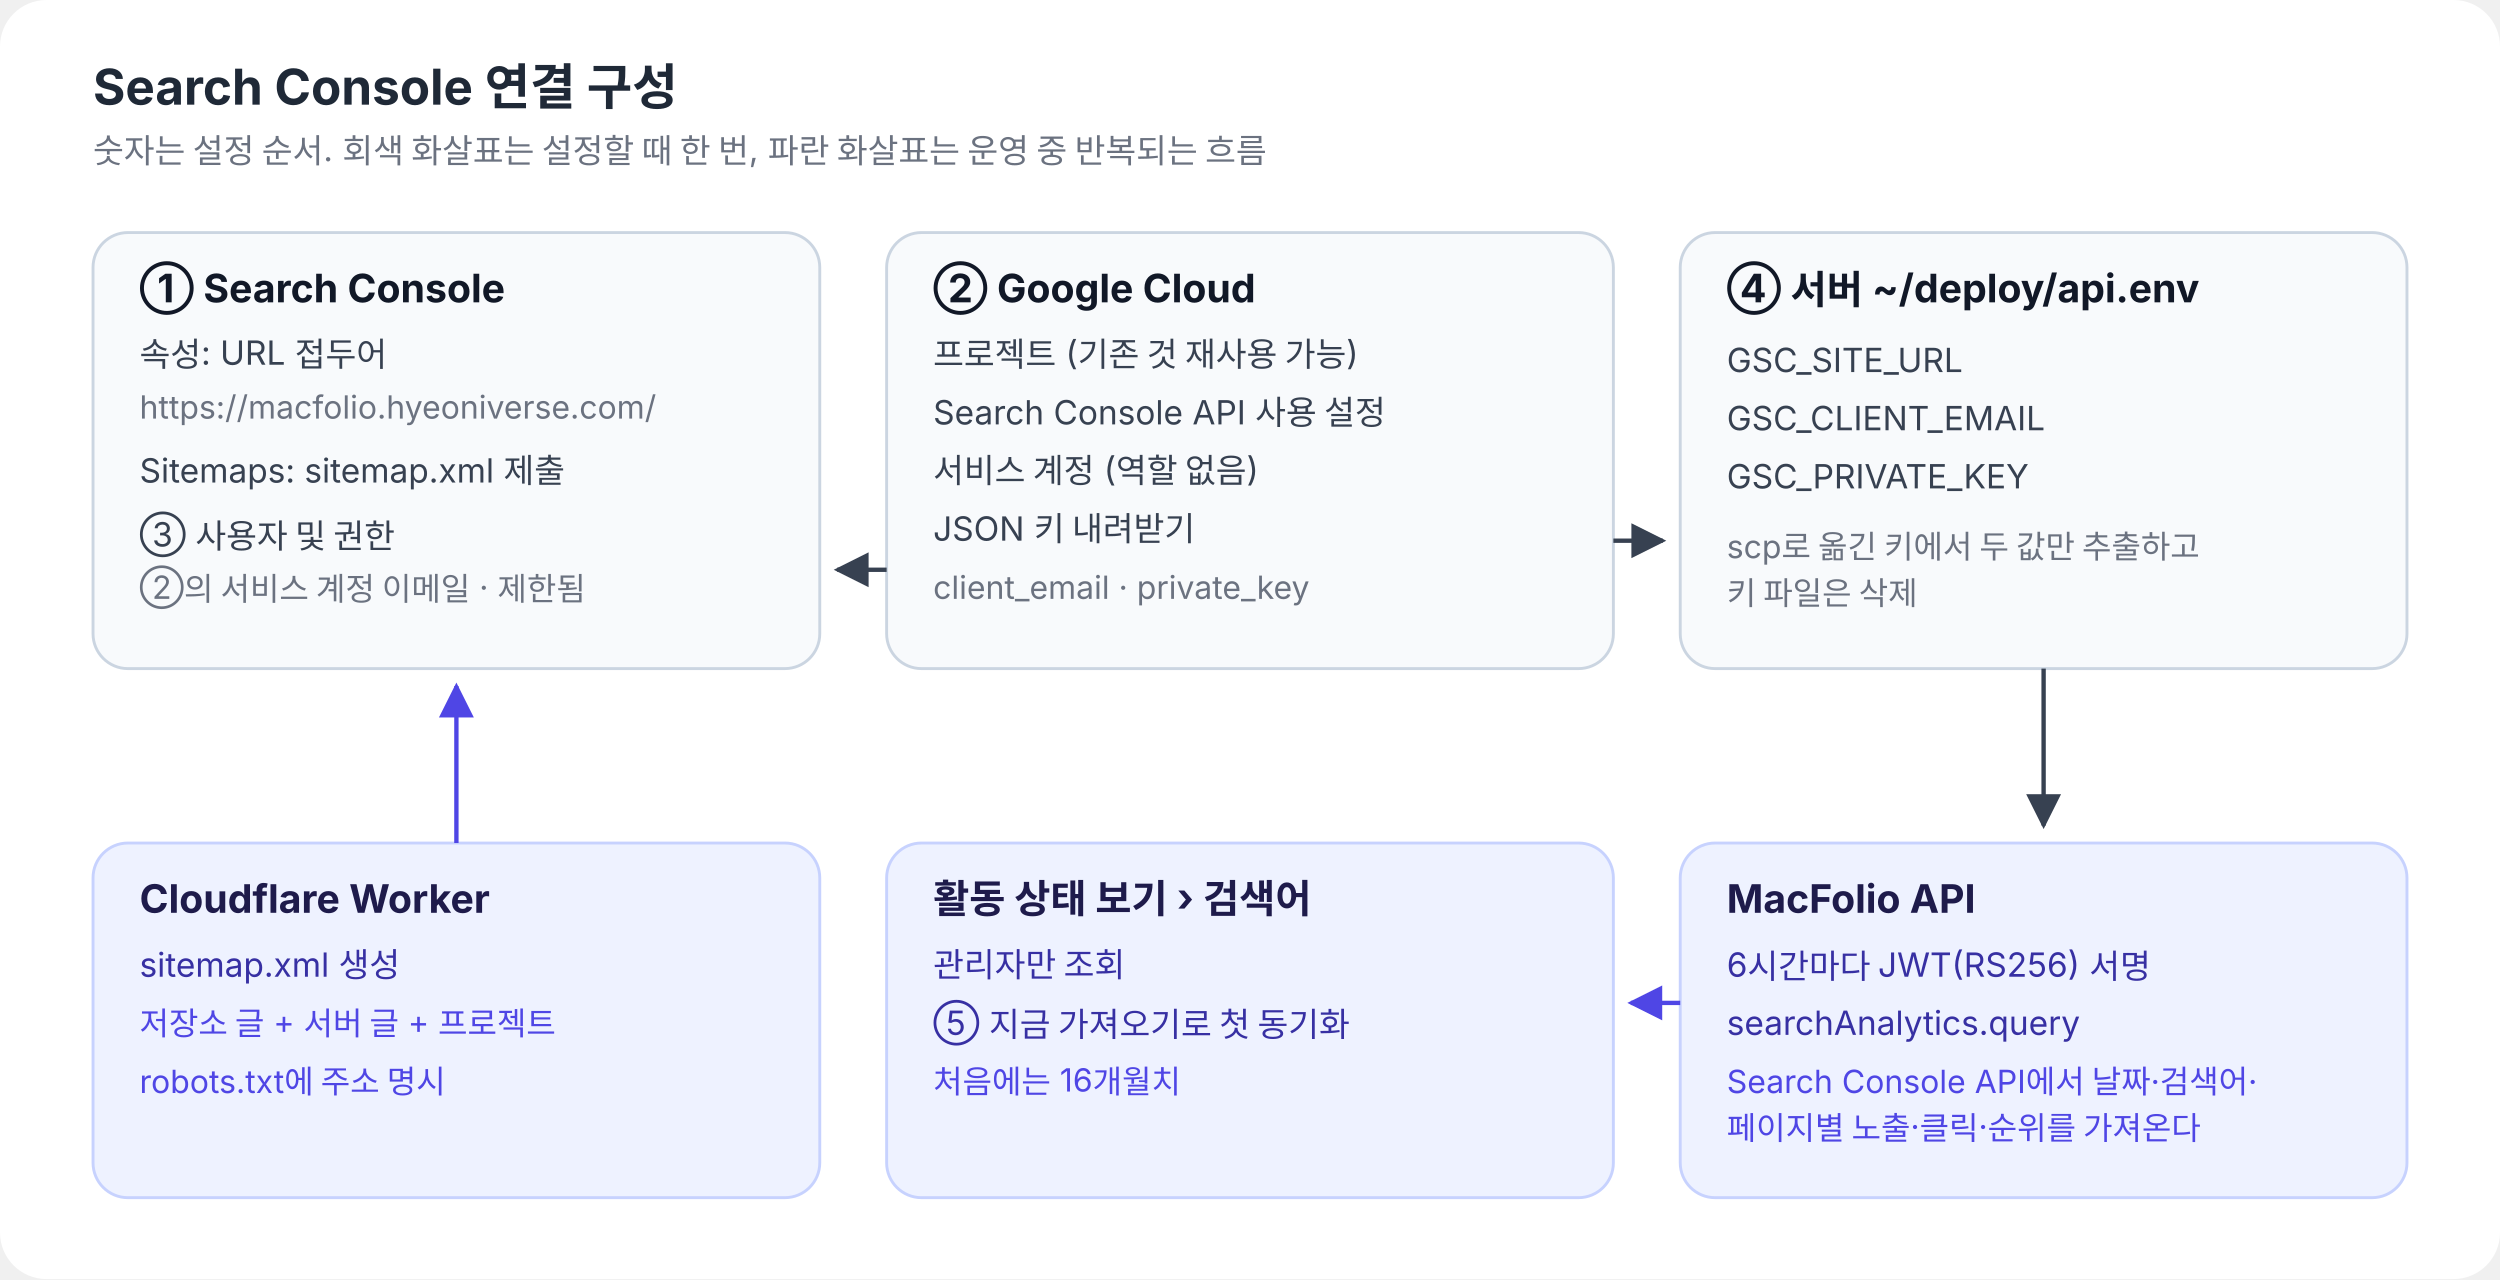
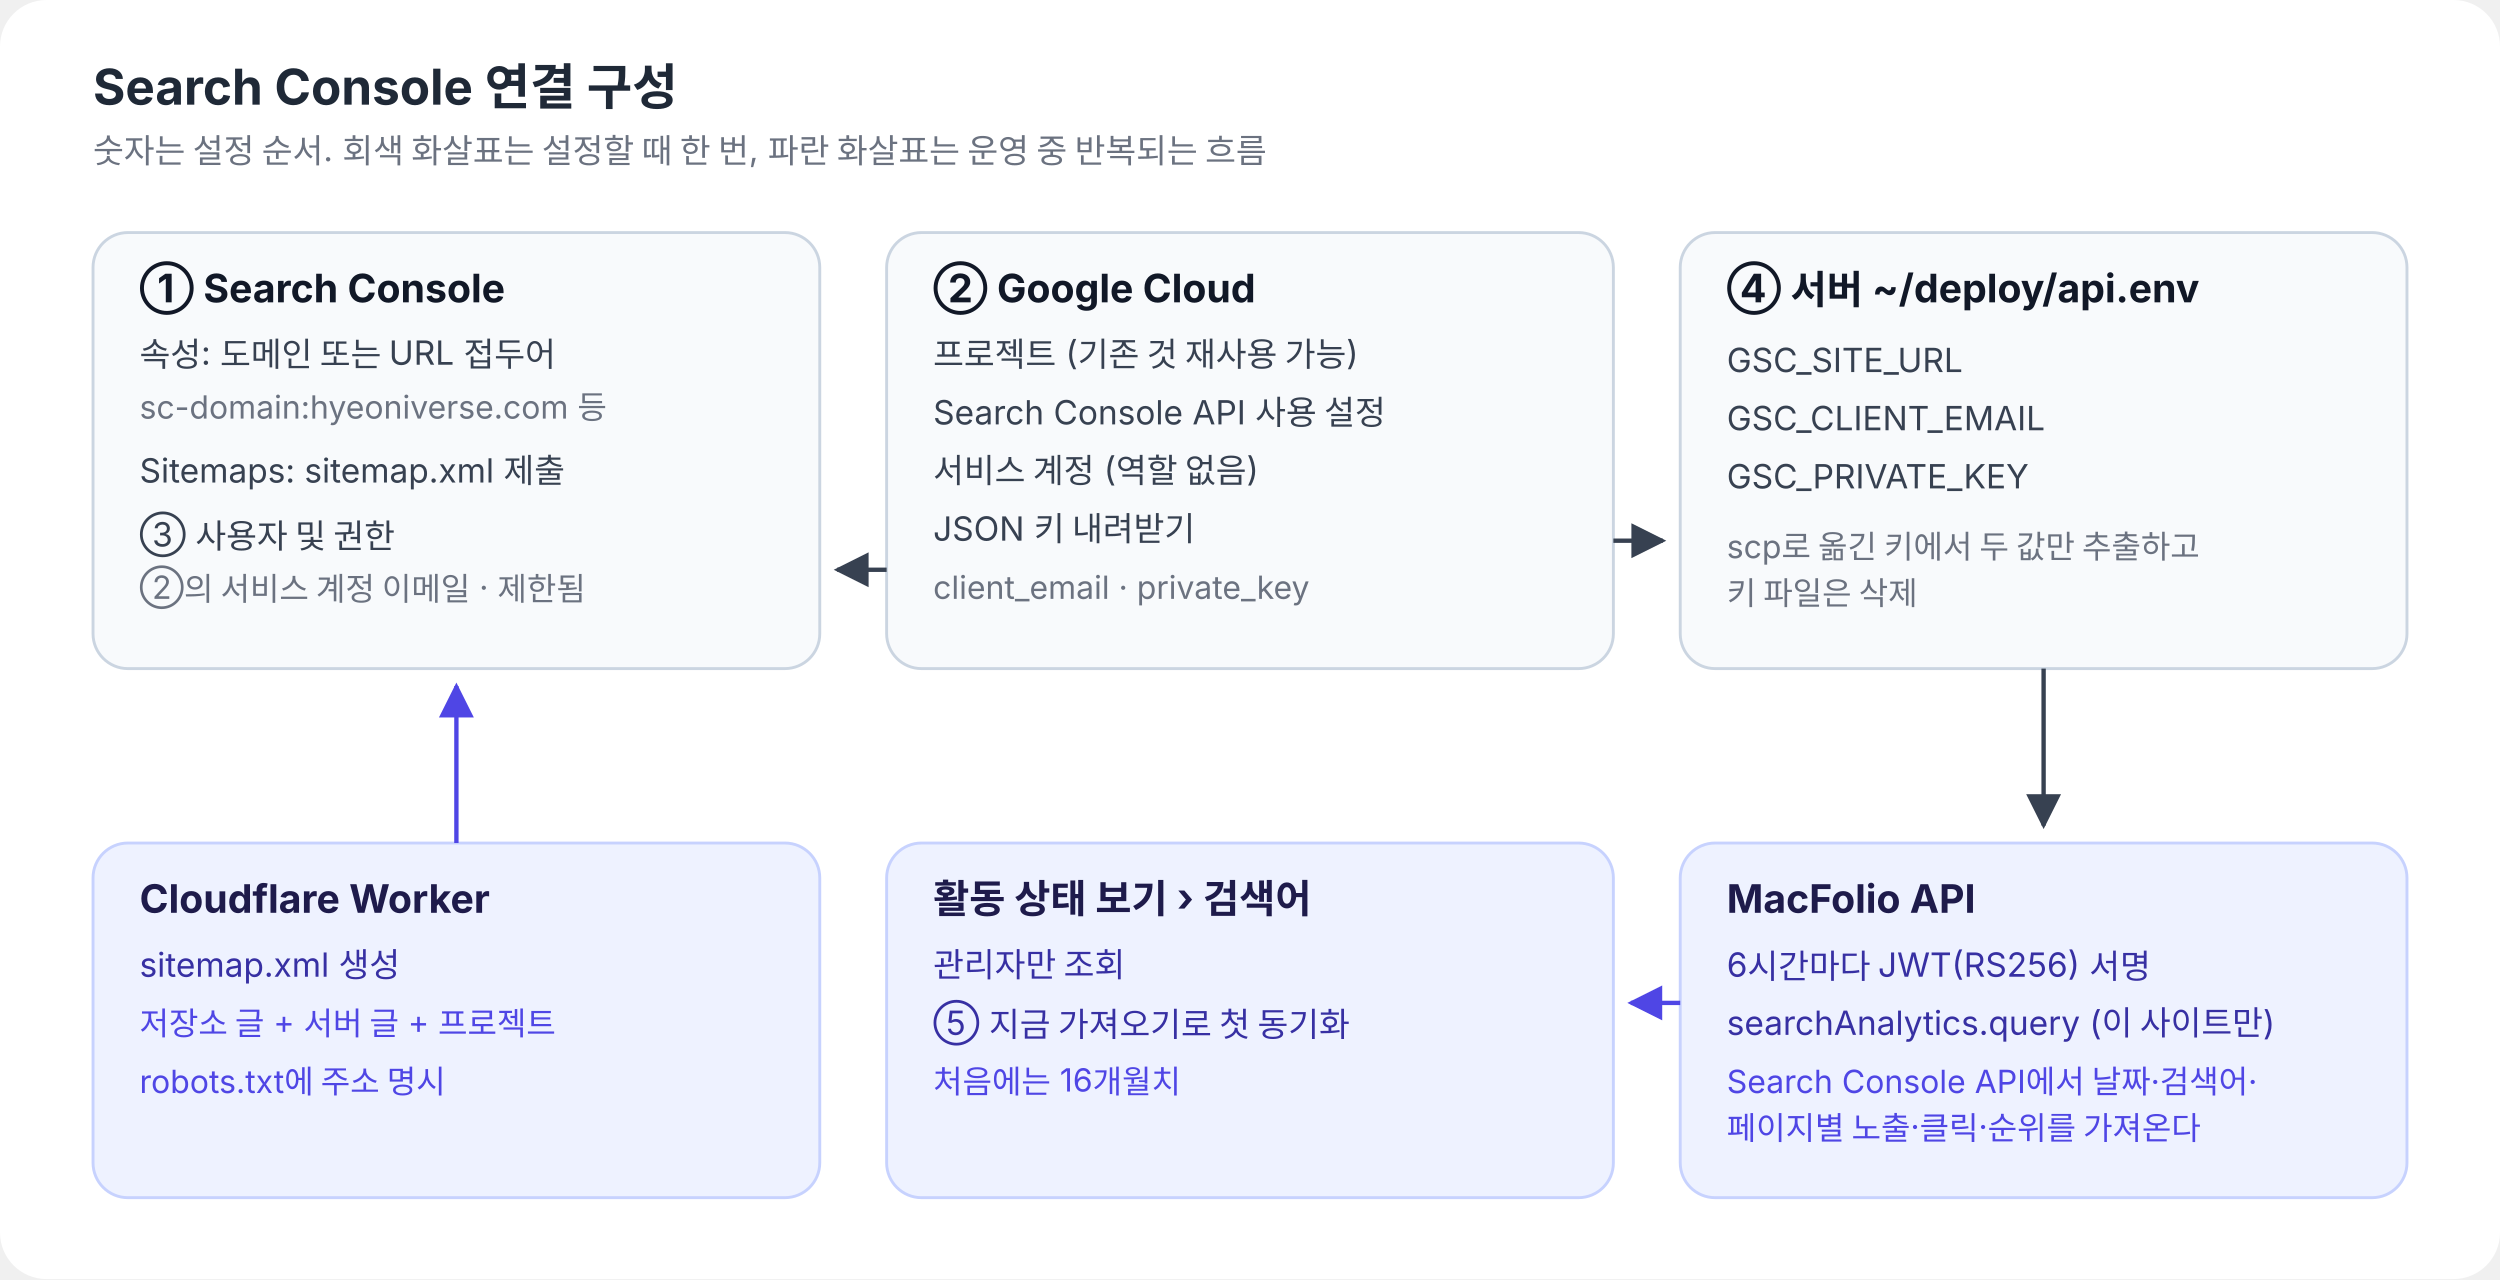
<svg xmlns="http://www.w3.org/2000/svg" viewBox="0 0 860 440" font-family="-apple-system, BlinkMacSystemFont, 'Apple SD Gothic Neo', sans-serif">
  <defs>
    <marker id="ar" viewBox="0 0 10 10" refX="9" refY="5" markerWidth="8" markerHeight="8" orient="auto-start-reverse">
      <path d="M0 0 L10 5 L0 10 z" fill="#374151" />
    </marker>
    <marker id="ab" viewBox="0 0 10 10" refX="9" refY="5" markerWidth="8" markerHeight="8" orient="auto-start-reverse">
      <path d="M0 0 L10 5 L0 10 z" fill="#4f46e5" />
    </marker>
  </defs>
  <rect width="860" height="440" rx="16" fill="#ffffff" />
  <text x="32" y="36" font-size="17" fill="#1f2937" font-weight="700">Search Console 연결 구성</text>
  <text x="32" y="56" font-size="11.5" fill="#6b7280">숫자는 설정 순서. 회색 화살표는 설정할 때 한 번, 파란 화살표는 운영 중 반복되는 흐름</text>
  <rect x="32" y="80" width="250" height="150" rx="12" fill="#f8fafc" stroke="#cbd5e1" />
  <text x="48" y="104" font-size="13.5" fill="#111827" font-weight="700">① Search Console</text>
-   <text x="48" y="126" font-size="11.5" fill="#374151">속성: URL 접두어</text>
-   <text x="48" y="144" font-size="11" fill="#6b7280">https://macfolio.hyeoniverse.com/</text>
+   <text x="48" y="126" font-size="11.5" fill="#374151">속성: 도메인 또는 URL 접두어</text>
+   <text x="48" y="144" font-size="11" fill="#6b7280">sc-domain:hyeoniverse.com 등</text>
  <text x="48" y="166" font-size="11.5" fill="#374151">Sitemaps: sitemap.xml 제출</text>
  <text x="48" y="188" font-size="11.5" fill="#374151">③ 사용자 및 권한</text>
  <text x="48" y="206" font-size="11" fill="#6b7280">②의 서비스 계정 이메일 · 제한됨</text>
  <rect x="305" y="80" width="250" height="150" rx="12" fill="#f8fafc" stroke="#cbd5e1" />
  <text x="321" y="104" font-size="13.5" fill="#111827" font-weight="700">② Google Cloud</text>
  <text x="321" y="126" font-size="11.5" fill="#374151">프로젝트 (기존 것 재사용 가능)</text>
  <text x="321" y="146" font-size="11.5" fill="#374151">Search Console API 사용 설정</text>
  <text x="321" y="166" font-size="11.5" fill="#374151">서비스 계정 (역할 없음)</text>
  <text x="321" y="186" font-size="11.5" fill="#374151">JSON 키 내려받기</text>
  <text x="321" y="206" font-size="11" fill="#6b7280">client_email · private_key</text>
  <rect x="578" y="80" width="250" height="150" rx="12" fill="#f8fafc" stroke="#cbd5e1" />
  <text x="594" y="104" font-size="13.5" fill="#111827" font-weight="700">④ 서버 ~/deploy/api.env</text>
  <text x="594" y="128" font-size="11.5" fill="#374151">GSC_SITE_URL</text>
  <text x="594" y="148" font-size="11.5" fill="#374151">GSC_CLIENT_EMAIL</text>
  <text x="594" y="168" font-size="11.5" fill="#374151">GSC_PRIVATE_KEY</text>
  <text x="594" y="192" font-size="11" fill="#6b7280">scp로 옮긴 키에서 두 값만 추출하고</text>
  <text x="594" y="208" font-size="11" fill="#6b7280">키 파일은 삭제</text>
  <path d="M305 196 H288" stroke="#374151" stroke-width="1.5" marker-end="url(#ar)" />
  <path d="M555 186 H572" stroke="#374151" stroke-width="1.5" marker-end="url(#ar)" />
  <rect x="578" y="290" width="250" height="122" rx="12" fill="#eef2ff" stroke="#c7d2fe" />
  <text x="594" y="314" font-size="13.5" fill="#1e1b4b" font-weight="700">MacFolio API</text>
  <text x="594" y="336" font-size="11.5" fill="#3730a3">6시간마다 JWT(RS256) 서명</text>
-   <text x="594" y="356" font-size="11.5" fill="#3730a3">searchAnalytics.query</text>
+   <text x="594" y="356" font-size="11.5" fill="#3730a3">searchAnalytics.query (이 사이트만)</text>
  <text x="594" y="376" font-size="11" fill="#4f46e5">Search Console API에서 날짜·검색어·</text>
  <text x="594" y="392" font-size="11" fill="#4f46e5">페이지별 노출·클릭·순위를 가져온다</text>
  <path d="M703 230 V284" stroke="#374151" stroke-width="1.5" marker-end="url(#ar)" />
  <rect x="305" y="290" width="250" height="122" rx="12" fill="#eef2ff" stroke="#c7d2fe" />
  <text x="321" y="314" font-size="13.5" fill="#1e1b4b" font-weight="700">활동 상태 보기 › 검색어</text>
  <text x="321" y="336" font-size="11.5" fill="#3730a3">관리자만 조회</text>
  <text x="321" y="356" font-size="11.5" fill="#3730a3">⑤ 지금 가져오기로 첫 동기화</text>
  <text x="321" y="376" font-size="11" fill="#4f46e5">처음에는 16개월치</text>
  <path d="M578 345 H561" stroke="#4f46e5" stroke-width="1.5" marker-end="url(#ab)" />
  <rect x="32" y="290" width="250" height="122" rx="12" fill="#eef2ff" stroke="#c7d2fe" />
  <text x="48" y="314" font-size="13.5" fill="#1e1b4b" font-weight="700">Cloudflare Worker</text>
  <text x="48" y="336" font-size="11.5" fill="#3730a3">sitemap.xml 생성</text>
  <text x="48" y="356" font-size="11" fill="#4f46e5">저장소 글 + 서버 글 + 프로젝트</text>
  <text x="48" y="376" font-size="11" fill="#4f46e5">robots.txt에 주소 명시</text>
  <path d="M157 290 V236" stroke="#4f46e5" stroke-width="1.5" marker-end="url(#ab)" />
</svg>
